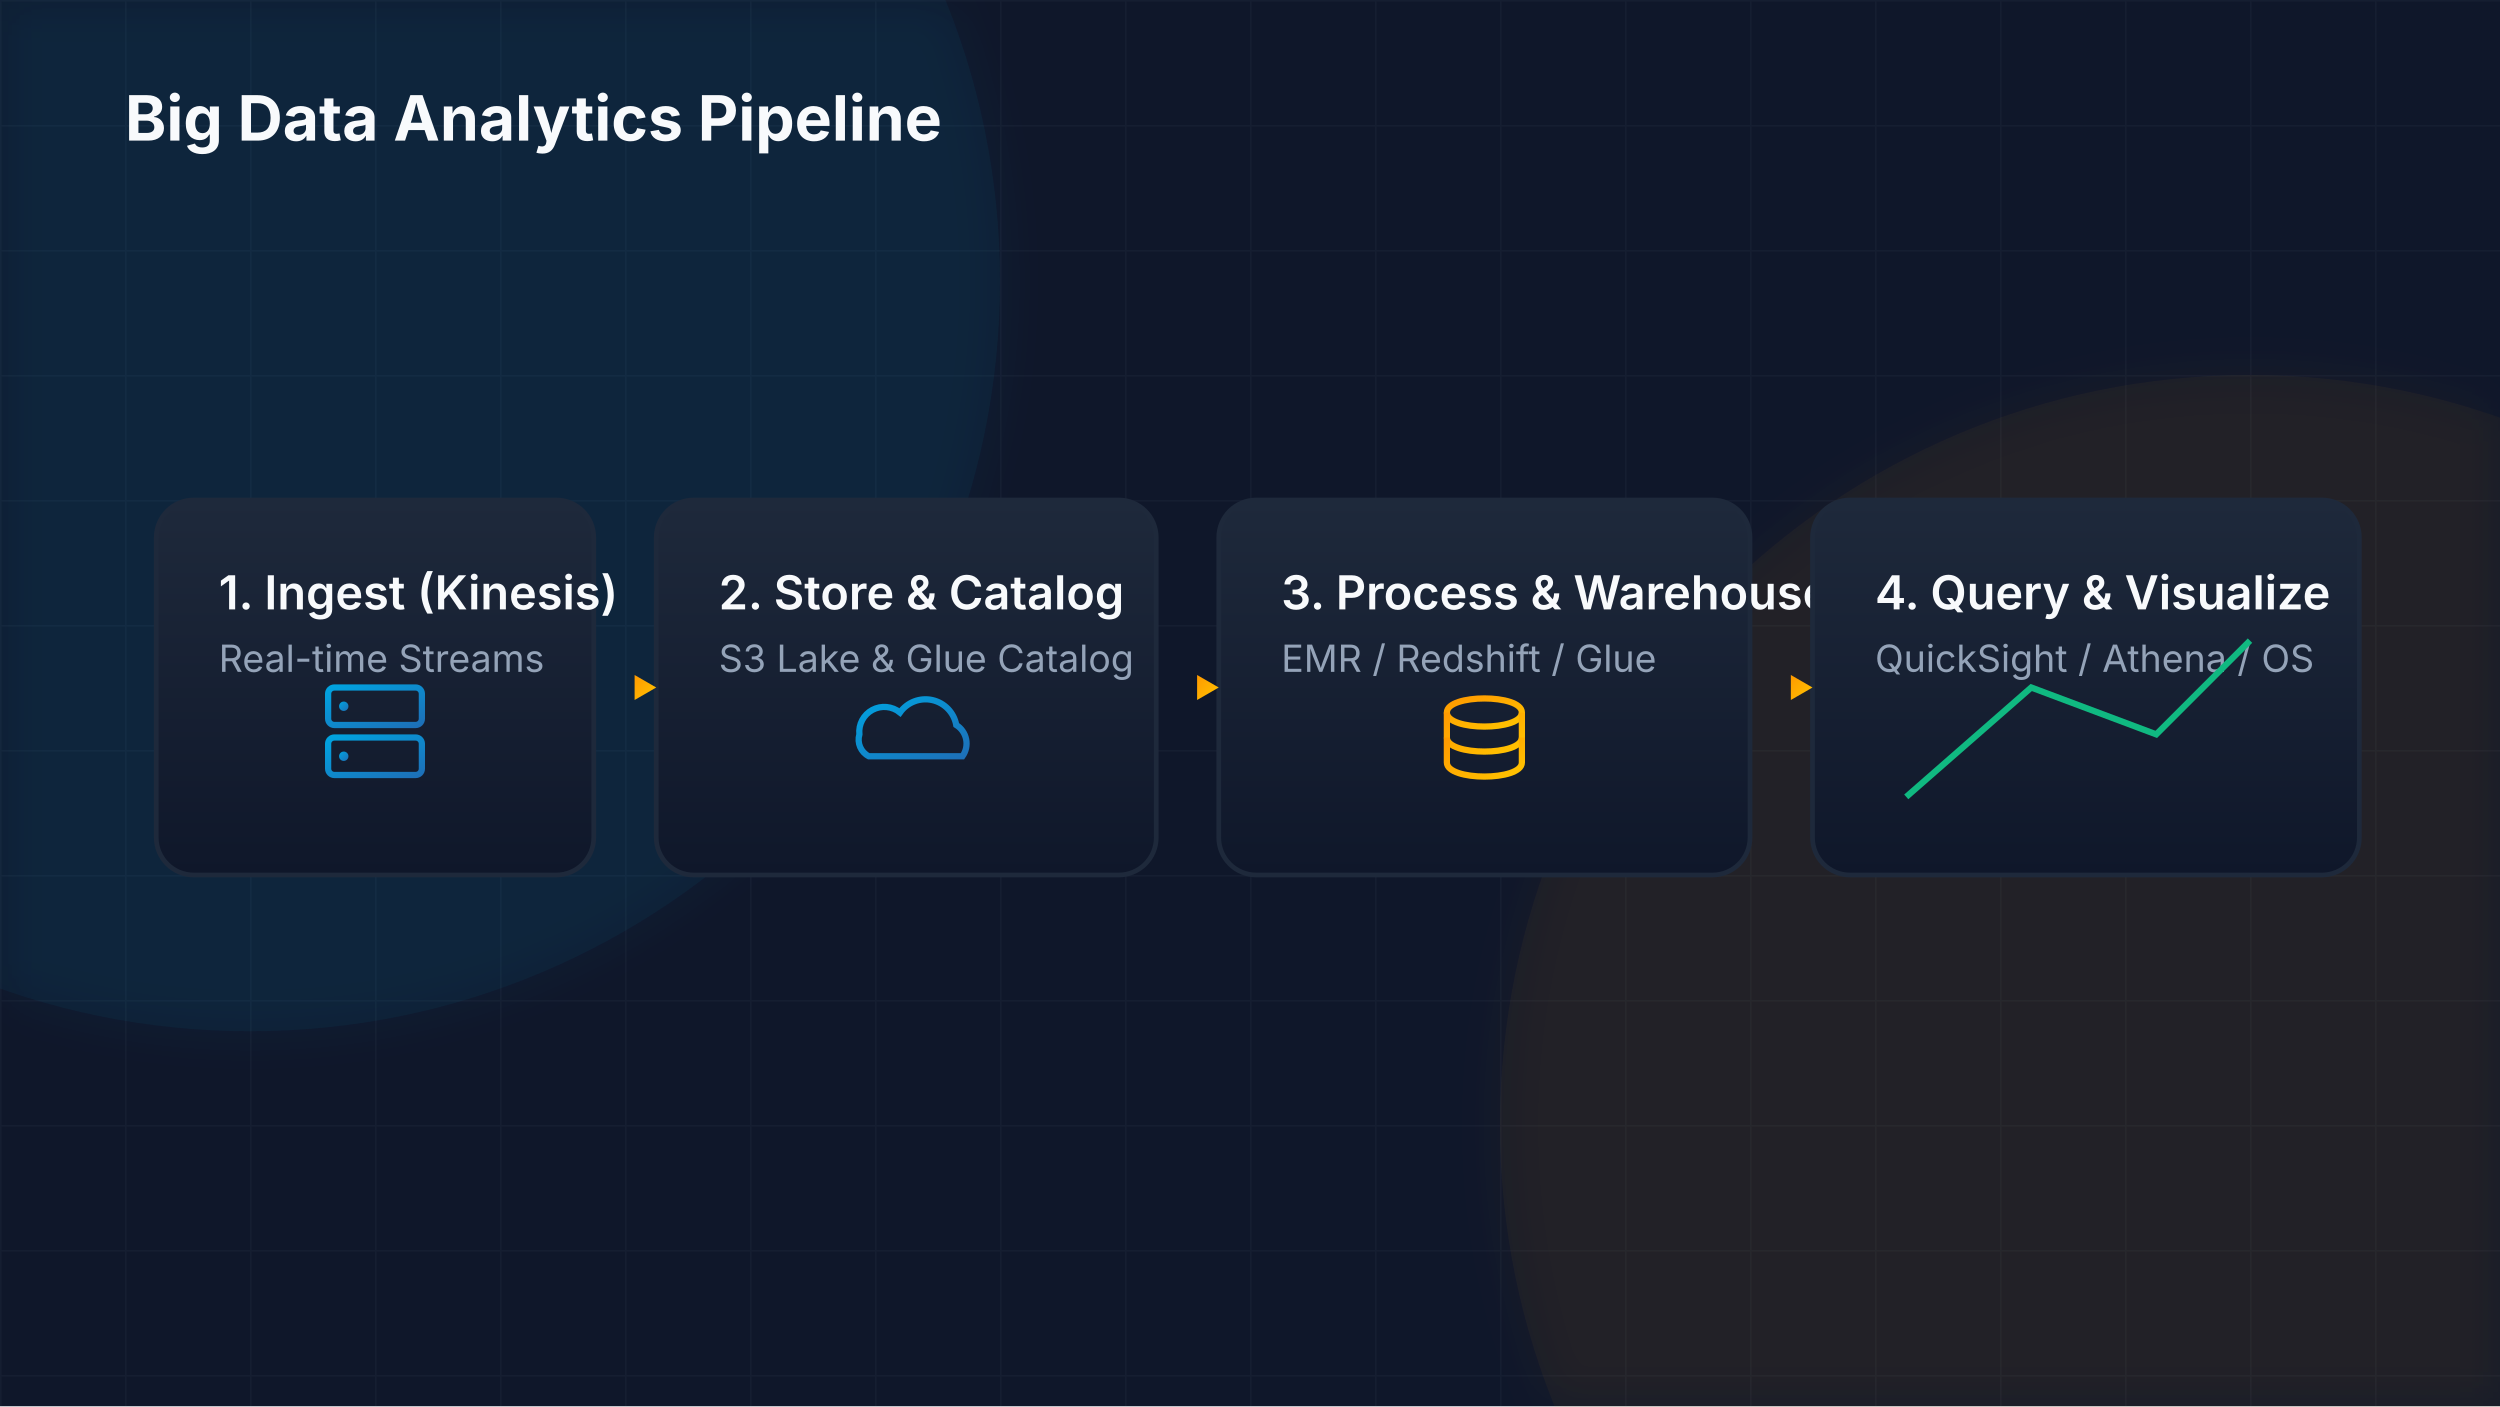
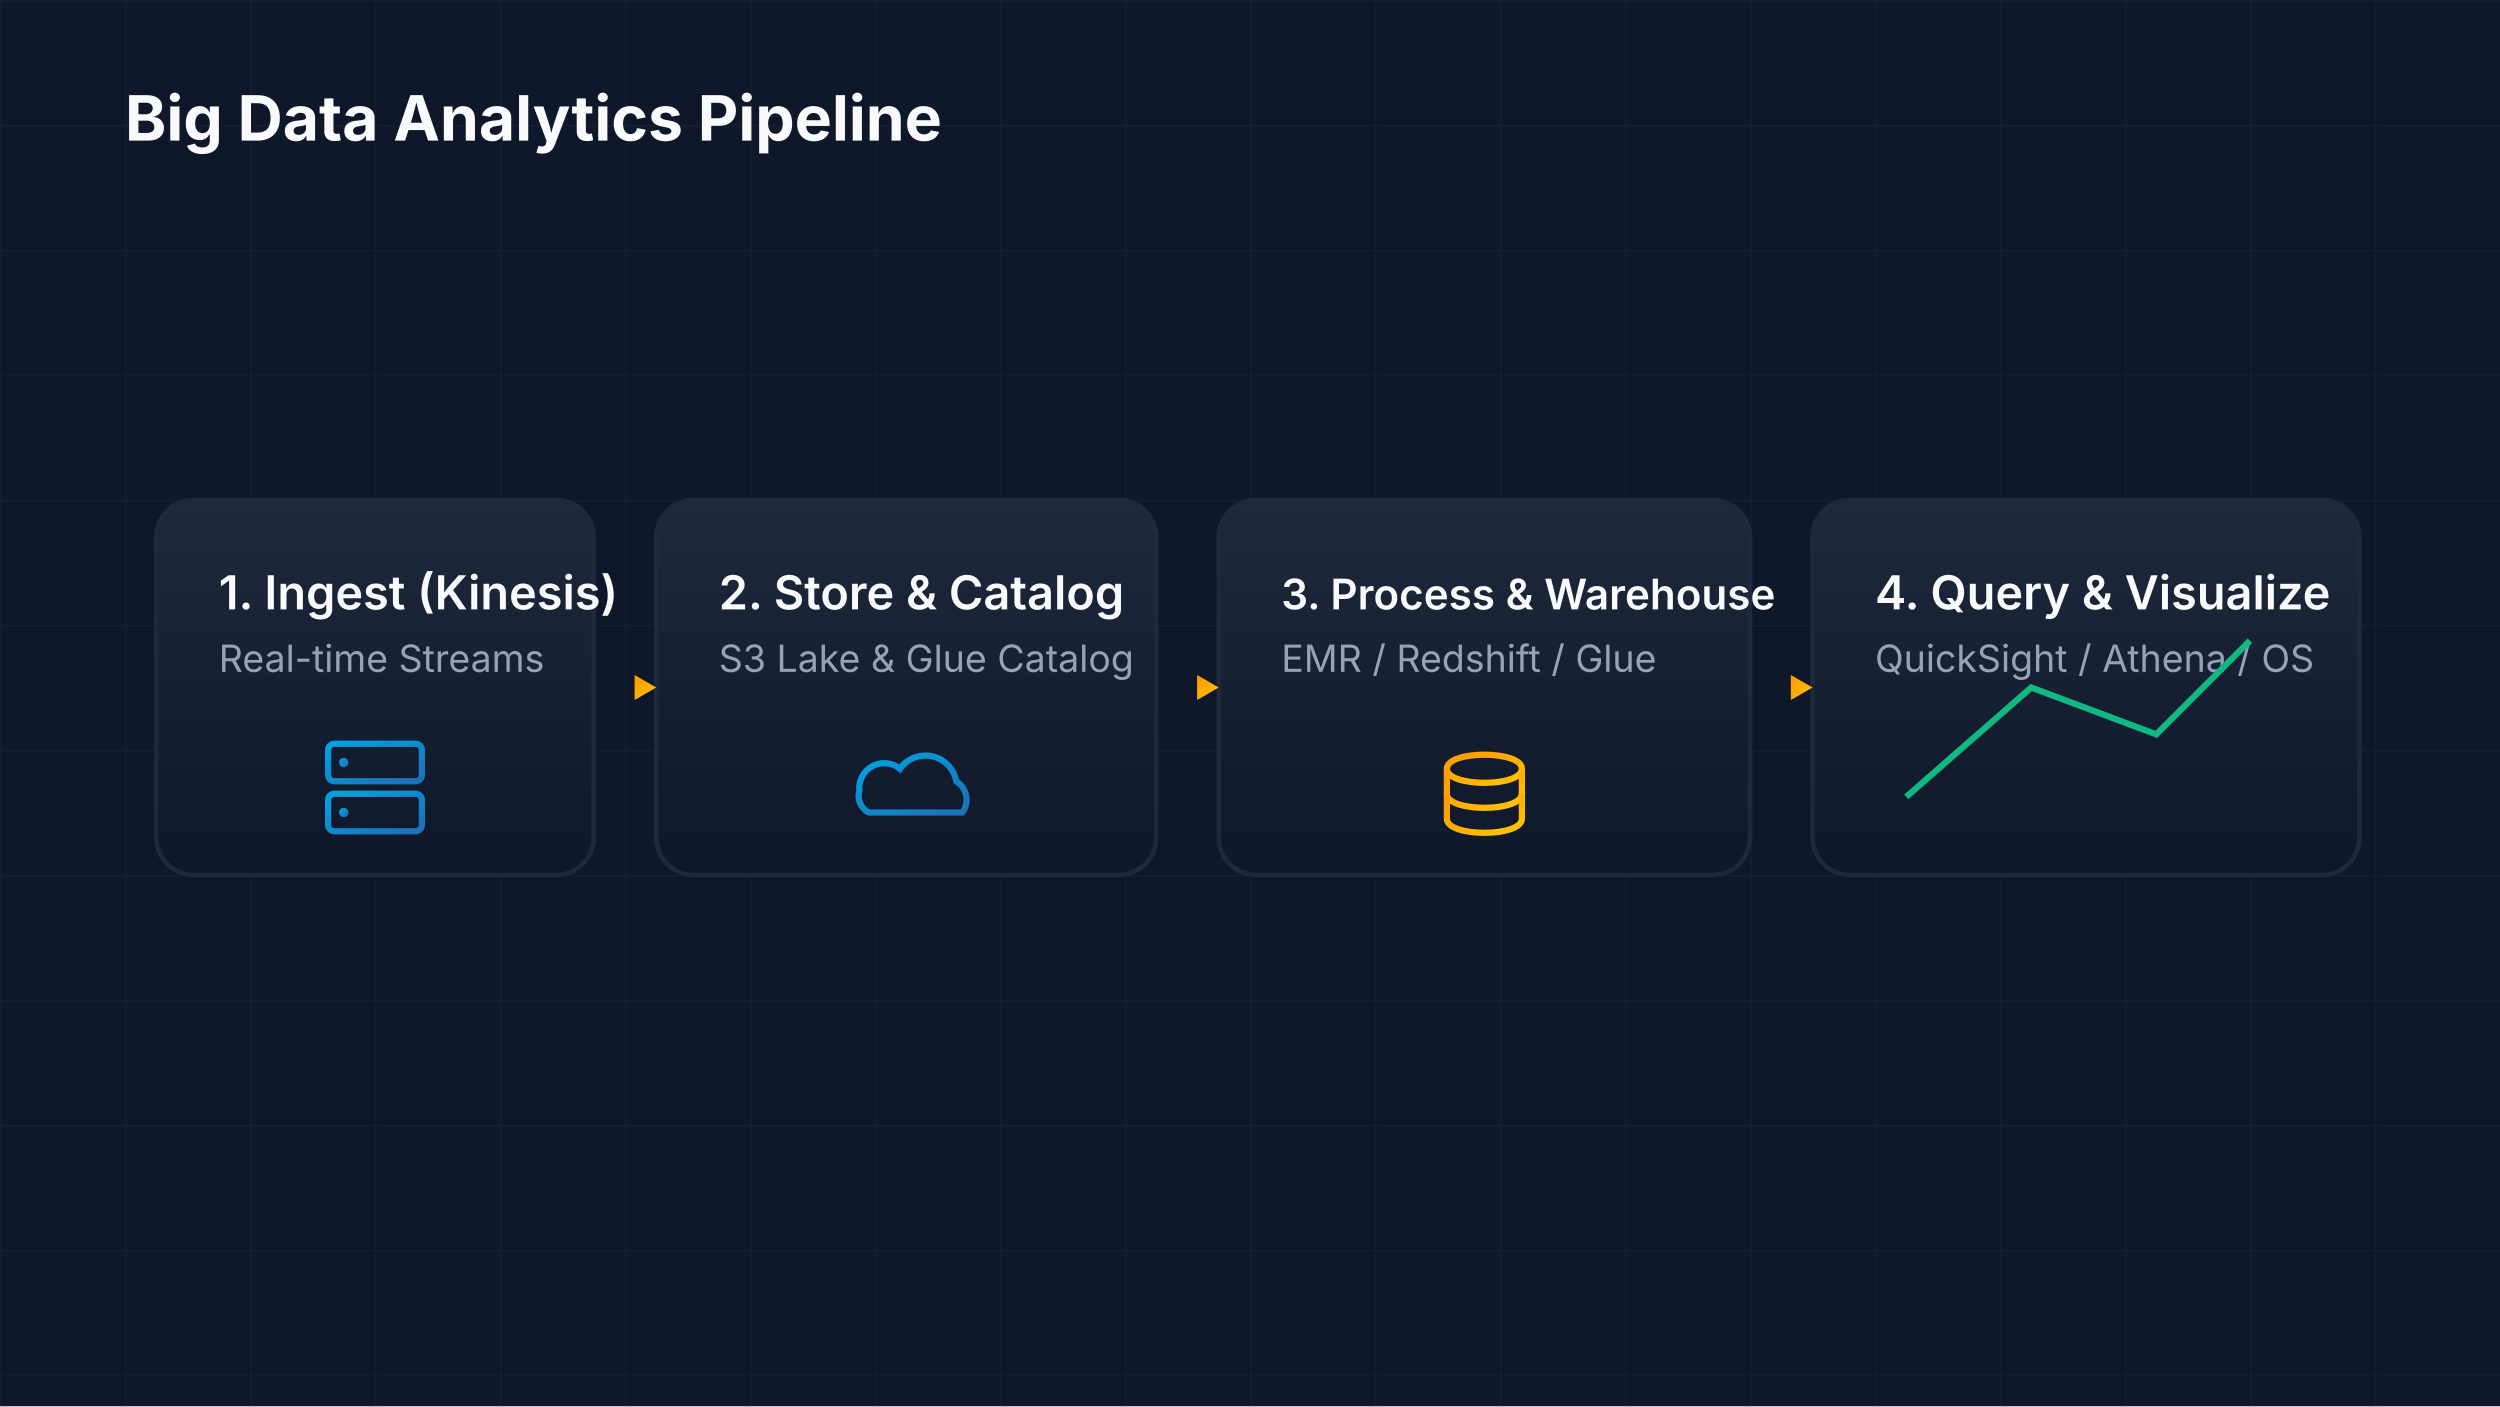
<svg xmlns="http://www.w3.org/2000/svg" viewBox="0 0 800 450" width="100%" height="100%">
  <defs>
    <linearGradient id="aws-orange" x1="0%" y1="0%" x2="100%" y2="100%">
      <stop offset="0%" stop-color="#FF9900" />
      <stop offset="100%" stop-color="#FFC400" />
    </linearGradient>
    <linearGradient id="cloud-blue" x1="0%" y1="0%" x2="100%" y2="100%">
      <stop offset="0%" stop-color="#00A3E0" />
      <stop offset="100%" stop-color="#1D70B8" />
    </linearGradient>
    <linearGradient id="success-green" x1="0%" y1="0%" x2="100%" y2="100%">
      <stop offset="0%" stop-color="#10B981" />
      <stop offset="100%" stop-color="#059669" />
    </linearGradient>
    <linearGradient id="alert-red" x1="0%" y1="0%" x2="100%" y2="100%">
      <stop offset="0%" stop-color="#EF4444" />
      <stop offset="100%" stop-color="#DC2626" />
    </linearGradient>
    <linearGradient id="warning-gold" x1="0%" y1="0%" x2="100%" y2="100%">
      <stop offset="0%" stop-color="#F59E0B" />
      <stop offset="100%" stop-color="#D97706" />
    </linearGradient>
    <linearGradient id="dark-card" x1="0%" y1="0%" x2="0%" y2="100%">
      <stop offset="0%" stop-color="#1E293B" />
      <stop offset="100%" stop-color="#0F172A" />
    </linearGradient>
    <filter id="glow-orange" x="-20%" y="-20%" width="140%" height="140%">
      <feGaussianBlur stdDeviation="8" result="blur" />
      <feComposite in="SourceGraphic" in2="blur" operator="over" />
    </filter>
    <filter id="glow-blue" x="-20%" y="-20%" width="140%" height="140%">
      <feGaussianBlur stdDeviation="8" result="blur" />
      <feComposite in="SourceGraphic" in2="blur" operator="over" />
    </filter>
    <pattern id="grid" width="40" height="40" patternUnits="userSpaceOnUse">
      <path d="M 40 0 L 0 0 0 40" fill="none" stroke="rgba(148, 163, 184, 0.05)" stroke-width="1" />
    </pattern>
  </defs>
  <rect width="800" height="450" fill="#0F172A" />
  <rect width="800" height="450" fill="url(#grid)" />
-   <circle cx="80.0" cy="90.0" r="240.0" fill="rgba(0, 163, 224, 0.05)" filter="url(#glow-blue)" />
-   <circle cx="720.0" cy="360.0" r="240.0" fill="rgba(255, 153, 0, 0.04)" filter="url(#glow-orange)" />
  <text x="40" y="45" font-family="Inter, system-ui, sans-serif" font-size="20" font-weight="700" fill="#F8FAFC">Big Data Analytics Pipeline</text>
  <rect x="50" y="160" width="140" height="120" rx="12" fill="url(#dark-card)" stroke="#1E293B" stroke-width="1.5" />
-   <text x="70" y="195" font-family="Inter, system-ui, sans-serif" font-size="15" font-weight="600" fill="#F8FAFC">1. Ingest (Kinesis)</text>
+   <text x="70" y="195" font-family="Inter, system-ui, sans-serif" font-size="15" font-weight="600" fill="#F8FAFC" textLength="115" lengthAdjust="spacingAndGlyphs">1. Ingest (Kinesis)</text>
  <text x="70" y="215" font-family="Inter, system-ui, sans-serif" font-size="12" fill="#94A3B8">Real-time Streams</text>
-   <g transform="translate(105,220)">
+   <g transform="translate(105,238)">
    <rect x="0" y="0" width="30" height="12" rx="2" fill="none" stroke="url(#cloud-blue)" stroke-width="2" />
    <circle cx="5" cy="6" r="1.5" fill="url(#cloud-blue)" />
    <line x1="12" y1="6" x2="25" y2="6" stroke="url(#cloud-blue)" stroke-width="2" />
    <rect x="0" y="16" width="30" height="12" rx="2" fill="none" stroke="url(#cloud-blue)" stroke-width="2" />
    <circle cx="5" cy="22" r="1.5" fill="url(#cloud-blue)" />
    <line x1="12" y1="22" x2="25" y2="22" stroke="url(#cloud-blue)" stroke-width="2" />
  </g>
  <rect x="210" y="160" width="160" height="120" rx="12" fill="url(#dark-card)" stroke="#1E293B" stroke-width="1.5" />
  <text x="230" y="195" font-family="Inter, system-ui, sans-serif" font-size="15" font-weight="600" fill="#F8FAFC">2. Store &amp; Catalog</text>
  <text x="230" y="215" font-family="Inter, system-ui, sans-serif" font-size="12" fill="#94A3B8">S3 Lake &amp; Glue Catalog</text>
-   <g transform="translate(270,220)">
+   <g transform="translate(270,238)">
    <path d="M 5 15 A 8 8 0 0 1 18 8 A 10 10 0 0 1 36 12 A 7 7 0 0 1 38 22 L 8 22 A 6 6 0 0 1 5 15 Z" fill="none" stroke="url(#cloud-blue)" stroke-width="2" />
  </g>
  <rect x="390" y="160" width="170" height="120" rx="12" fill="url(#dark-card)" stroke="#1E293B" stroke-width="1.5" />
-   <text x="410" y="195" font-family="Inter, system-ui, sans-serif" font-size="15" font-weight="600" fill="#F8FAFC">3. Process &amp; Warehouse</text>
+   <text x="410" y="195" font-family="Inter, system-ui, sans-serif" font-size="13.5" font-weight="600" fill="#F8FAFC" textLength="132" lengthAdjust="spacingAndGlyphs">3. Process &amp; Warehouse</text>
  <text x="410" y="215" font-family="Inter, system-ui, sans-serif" font-size="12" fill="#94A3B8">EMR / Redshift / Glue</text>
-   <g transform="translate(463,220)">
+   <g transform="translate(463,238)">
    <path d="M 0 8 C 0 2, 24 2, 24 8 C 24 14, 0 14, 0 8 Z" fill="none" stroke="url(#aws-orange)" stroke-width="2" />
    <path d="M 0 8 L 0 16 C 0 22, 24 22, 24 16 L 24 8" fill="none" stroke="url(#aws-orange)" stroke-width="2" />
    <path d="M 0 16 L 0 24 C 0 30, 24 30, 24 24 L 24 16" fill="none" stroke="url(#aws-orange)" stroke-width="2" />
  </g>
  <rect x="580" y="160" width="175" height="120" rx="12" fill="url(#dark-card)" stroke="#1E293B" stroke-width="1.5" />
  <text x="600" y="195" font-family="Inter, system-ui, sans-serif" font-size="15" font-weight="600" fill="#F8FAFC">4. Query &amp; Visualize</text>
  <text x="600" y="215" font-family="Inter, system-ui, sans-serif" font-size="12" fill="#94A3B8">QuickSight / Athena / OS</text>
  <path d="M 610 255 L 650 220 L 690 235 L 720 205" fill="none" stroke="#10B981" stroke-width="2" />
  <line x1="190" y1="220" x2="210" y2="220" stroke="url(#aws-orange)" stroke-width="2" />
  <path d="M 210 220 L 203.072 224.0 L 203.072 216.0 Z" fill="url(#aws-orange)" />
  <line x1="370" y1="220" x2="390" y2="220" stroke="url(#aws-orange)" stroke-width="2" />
  <path d="M 390 220 L 383.072 224.0 L 383.072 216.0 Z" fill="url(#aws-orange)" />
  <line x1="560" y1="220" x2="580" y2="220" stroke="url(#aws-orange)" stroke-width="2" />
  <path d="M 580 220 L 573.072 224.0 L 573.072 216.0 Z" fill="url(#aws-orange)" />
</svg>
